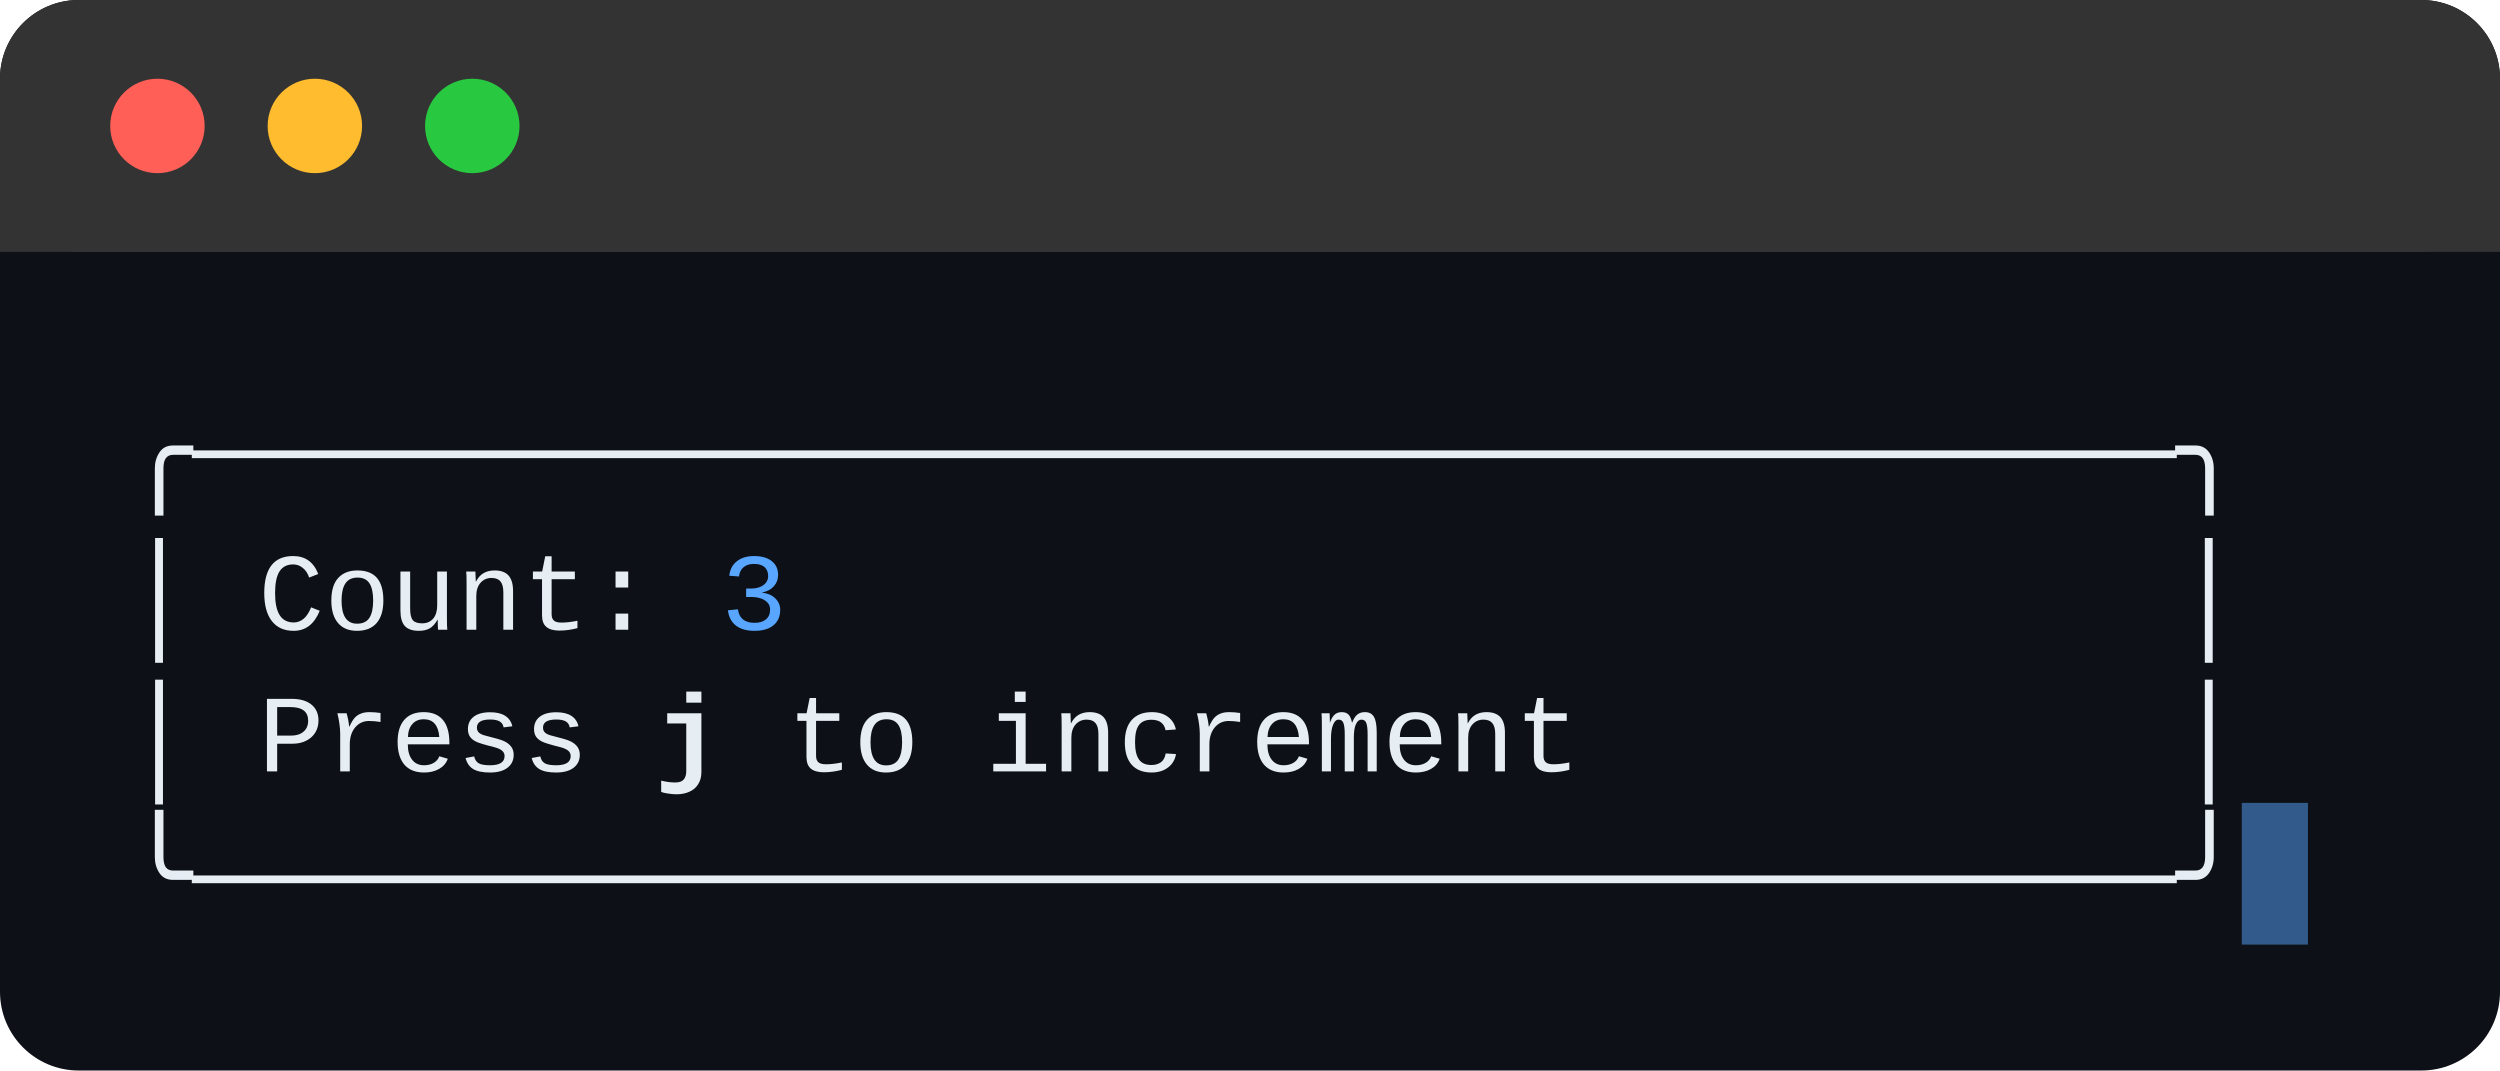
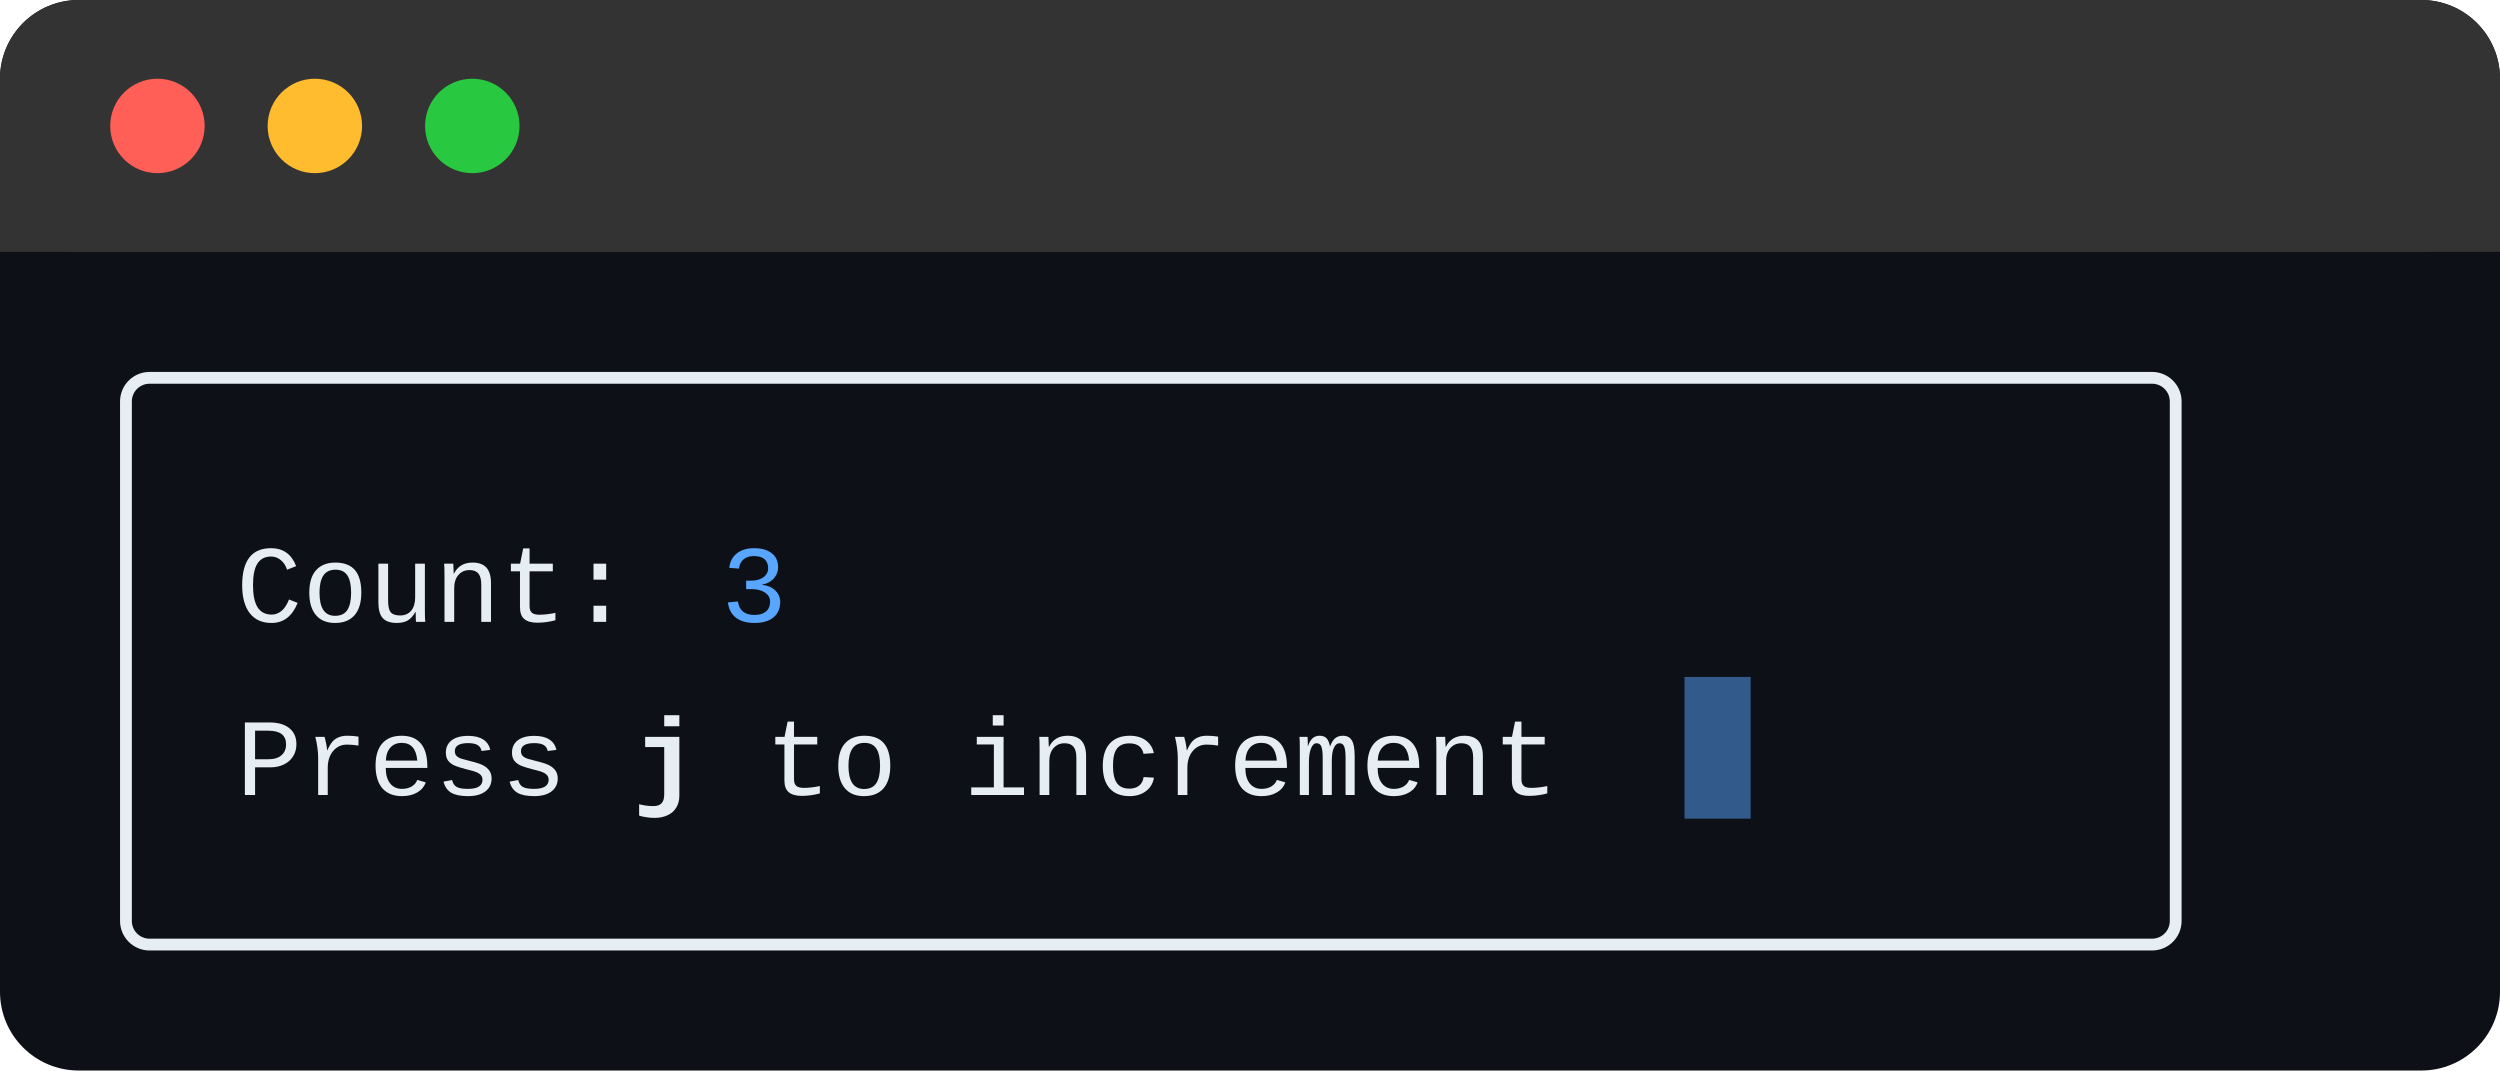
<svg xmlns="http://www.w3.org/2000/svg" width="317.6" height="136" xml:space="preserve" style="white-space: pre">
  <defs>
    <clipPath id="terminal-clip">
      <rect x="0" y="0" width="317.6" height="136" rx="10" ry="10" />
    </clipPath>
  </defs>
  <g clip-path="url(#terminal-clip)">
    <rect x="0" y="0" width="317.6" height="136" rx="10" ry="10" fill="#0d1117" />
    <g transform="translate(0, 0)">
      <rect width="317.6" height="32" rx="10" ry="10" fill="#333333" />
      <rect y="22" width="317.6" height="10" fill="#333333" />
      <circle cx="20" cy="16" r="6" fill="#ff5f57" />
      <circle cx="40" cy="16" r="6" fill="#febc2e" />
      <circle cx="60" cy="16" r="6" fill="#28c840" />
    </g>
    <g transform="translate(16, 48)">
-       <text x="0" y="14" font-family="'Menlo', 'Monaco', 'Courier New', monospace" font-size="14" fill="#e6edf3">
-         <tspan x="0">╭──────────────────────────────╮  </tspan>
+       <rect x="0" y="0" width="260.4" height="72" rx="3" ry="3" fill="none" stroke="#e6edf3" stroke-width="1.5" />
+       <text x="14" y="31" font-family="'Menlo', 'Monaco', 'Courier New', monospace" font-size="14" fill="#e6edf3">
+         <tspan x="14">Count: </tspan>
+         <tspan x="75.6" fill="#58a6ff">3</tspan>
      </text>
-       <text x="0" y="32" font-family="'Menlo', 'Monaco', 'Courier New', monospace" font-size="14" fill="#e6edf3">
-         <tspan x="0">│ Count: </tspan>
-         <tspan x="75.6" fill="#58a6ff">3</tspan>
-         <tspan x="260.4">│</tspan>
+       <text x="14" y="53" font-family="'Menlo', 'Monaco', 'Courier New', monospace" font-size="14" fill="#e6edf3">
+         <tspan x="14">Press </tspan>
+         <tspan x="64.4" font-weight="bold">j</tspan>
+         <tspan x="81.2">to increment</tspan>
      </text>
-       <text x="0" y="50" font-family="'Menlo', 'Monaco', 'Courier New', monospace" font-size="14" fill="#e6edf3">
-         <tspan x="0">│ Press </tspan>
-         <tspan x="67.2" font-weight="bold">j</tspan>
-         <tspan x="84">to increment</tspan>
-         <tspan x="260.4">│</tspan>
-       </text>
-       <text x="0" y="68" font-family="'Menlo', 'Monaco', 'Courier New', monospace" font-size="14" fill="#e6edf3">
-         <tspan x="0">╰──────────────────────────────╯  </tspan>
-       </text>
-       <rect x="268.8" y="54" width="8.4" height="18" fill="#58a6ff" opacity="0.5" />
+       <rect x="198" y="38" width="8.4" height="18" fill="#58a6ff" opacity="0.5" />
    </g>
  </g>
</svg>
